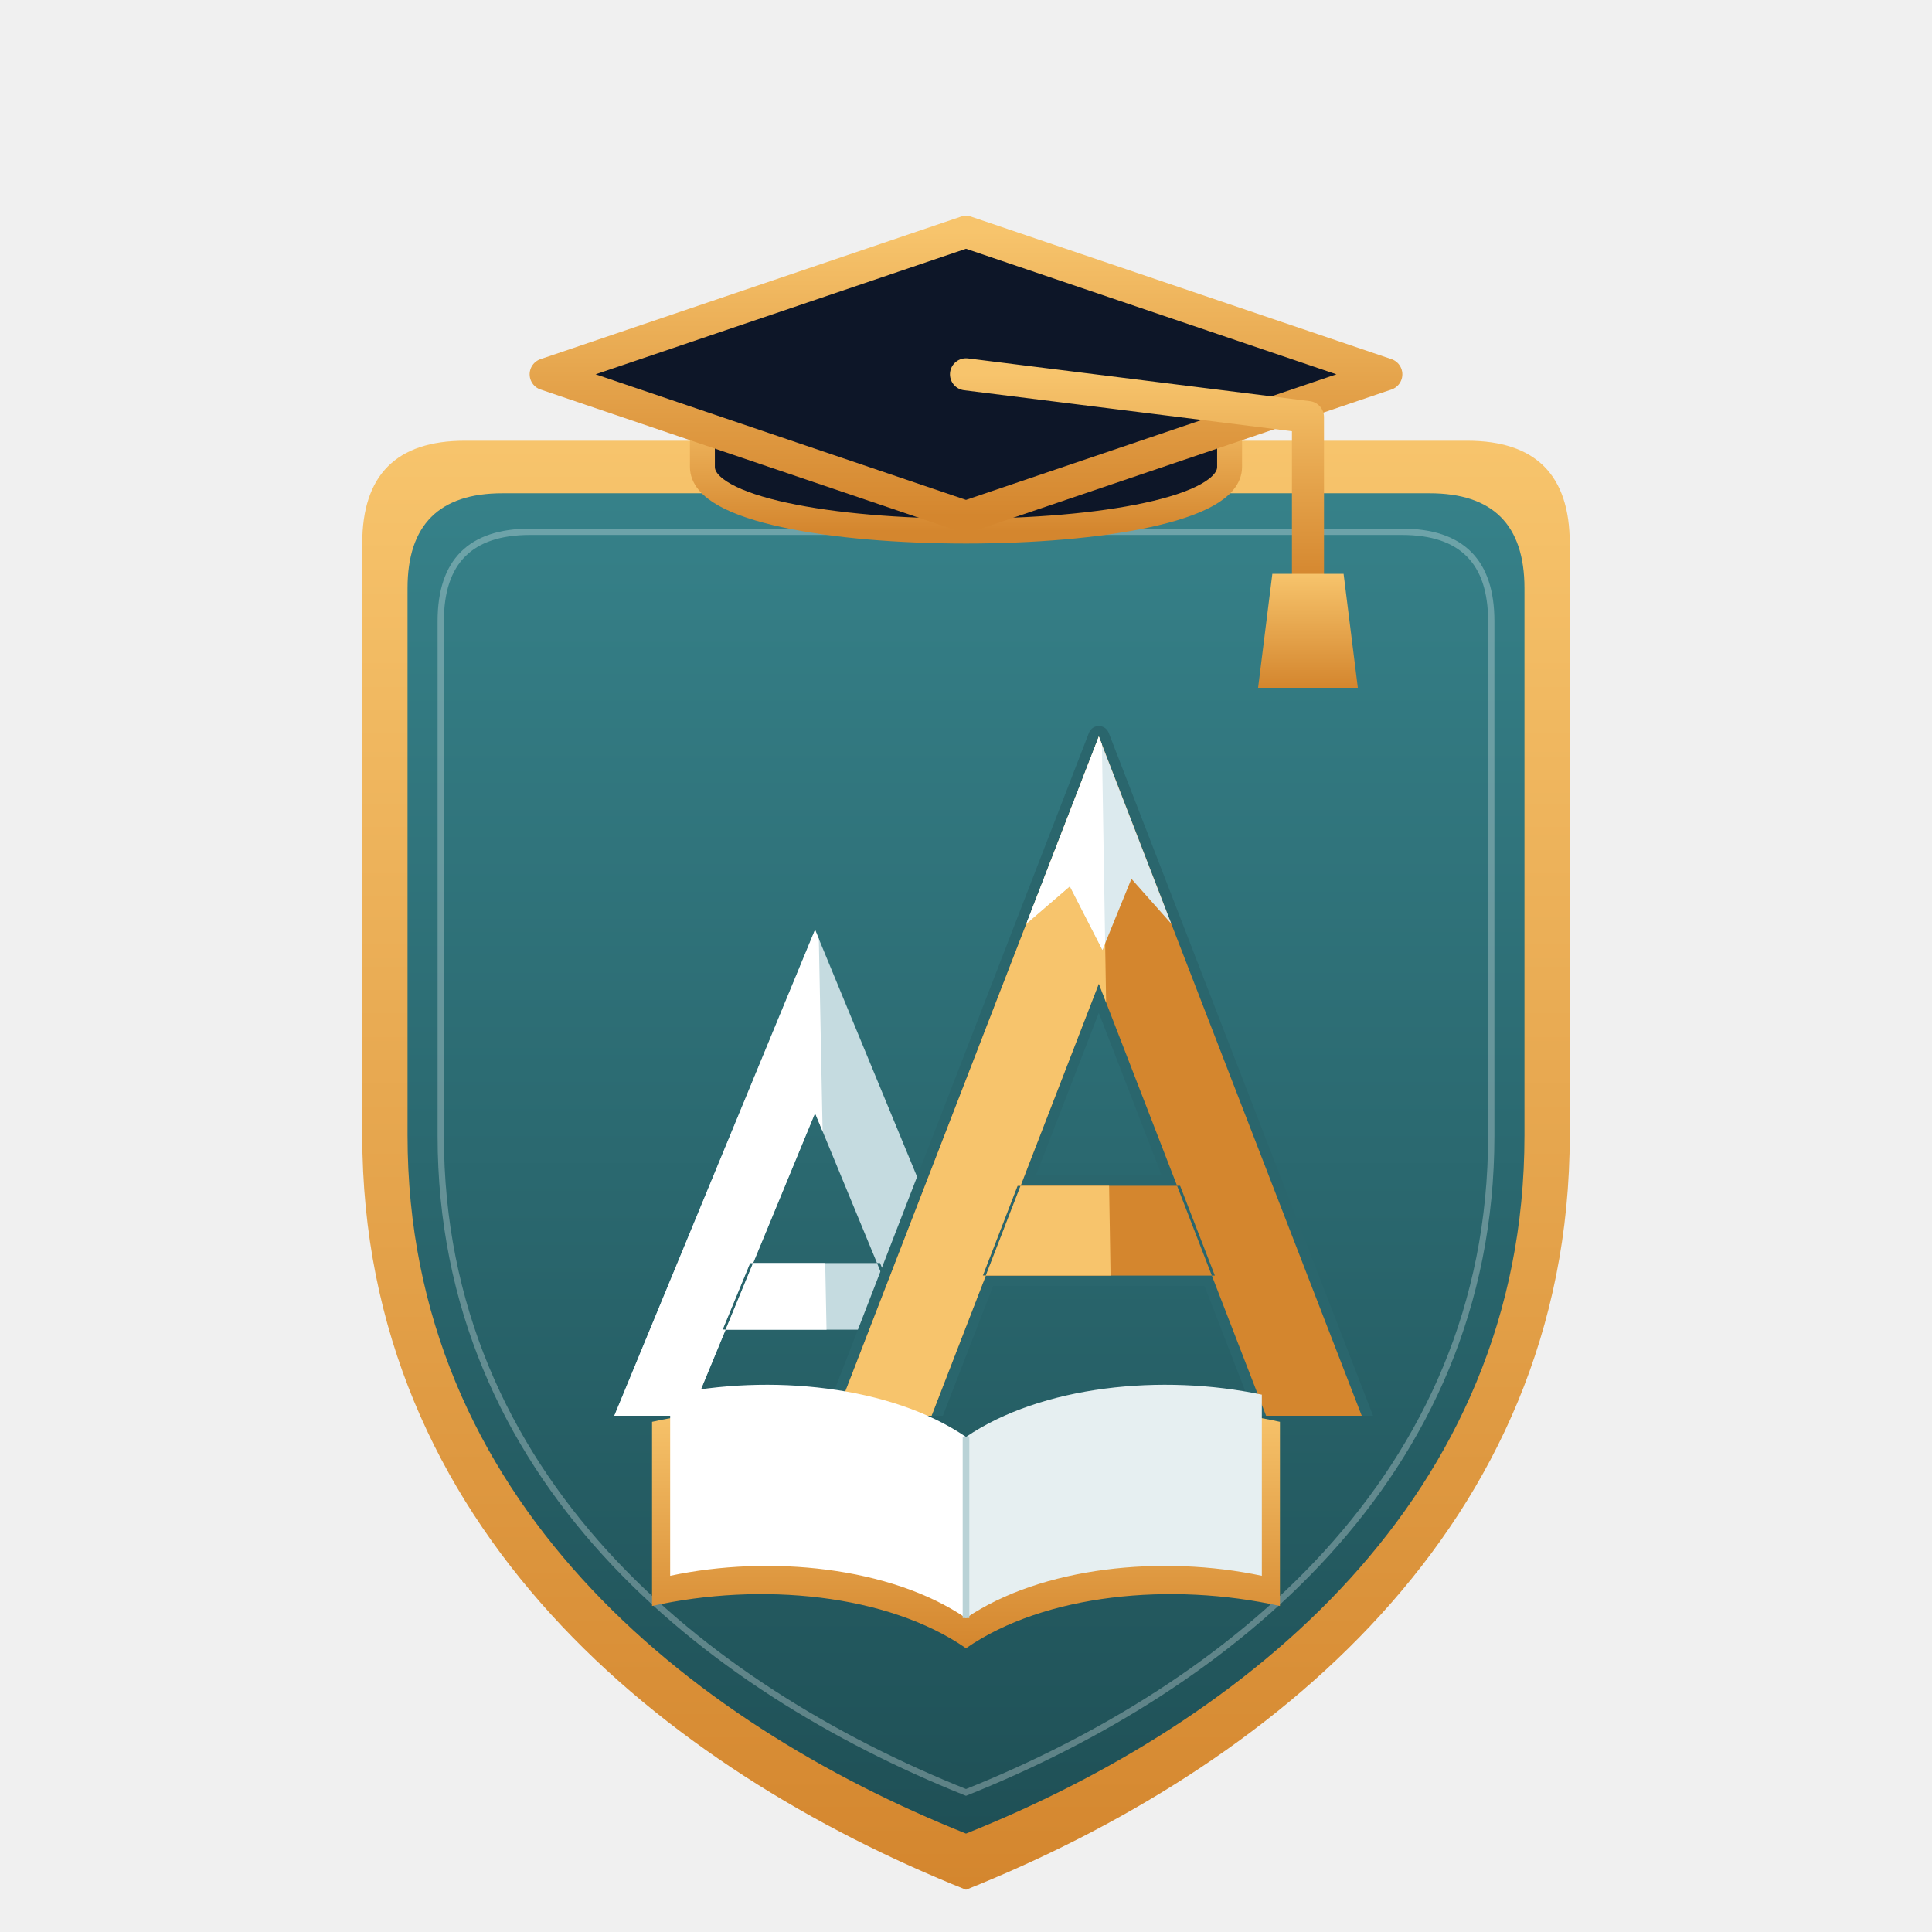
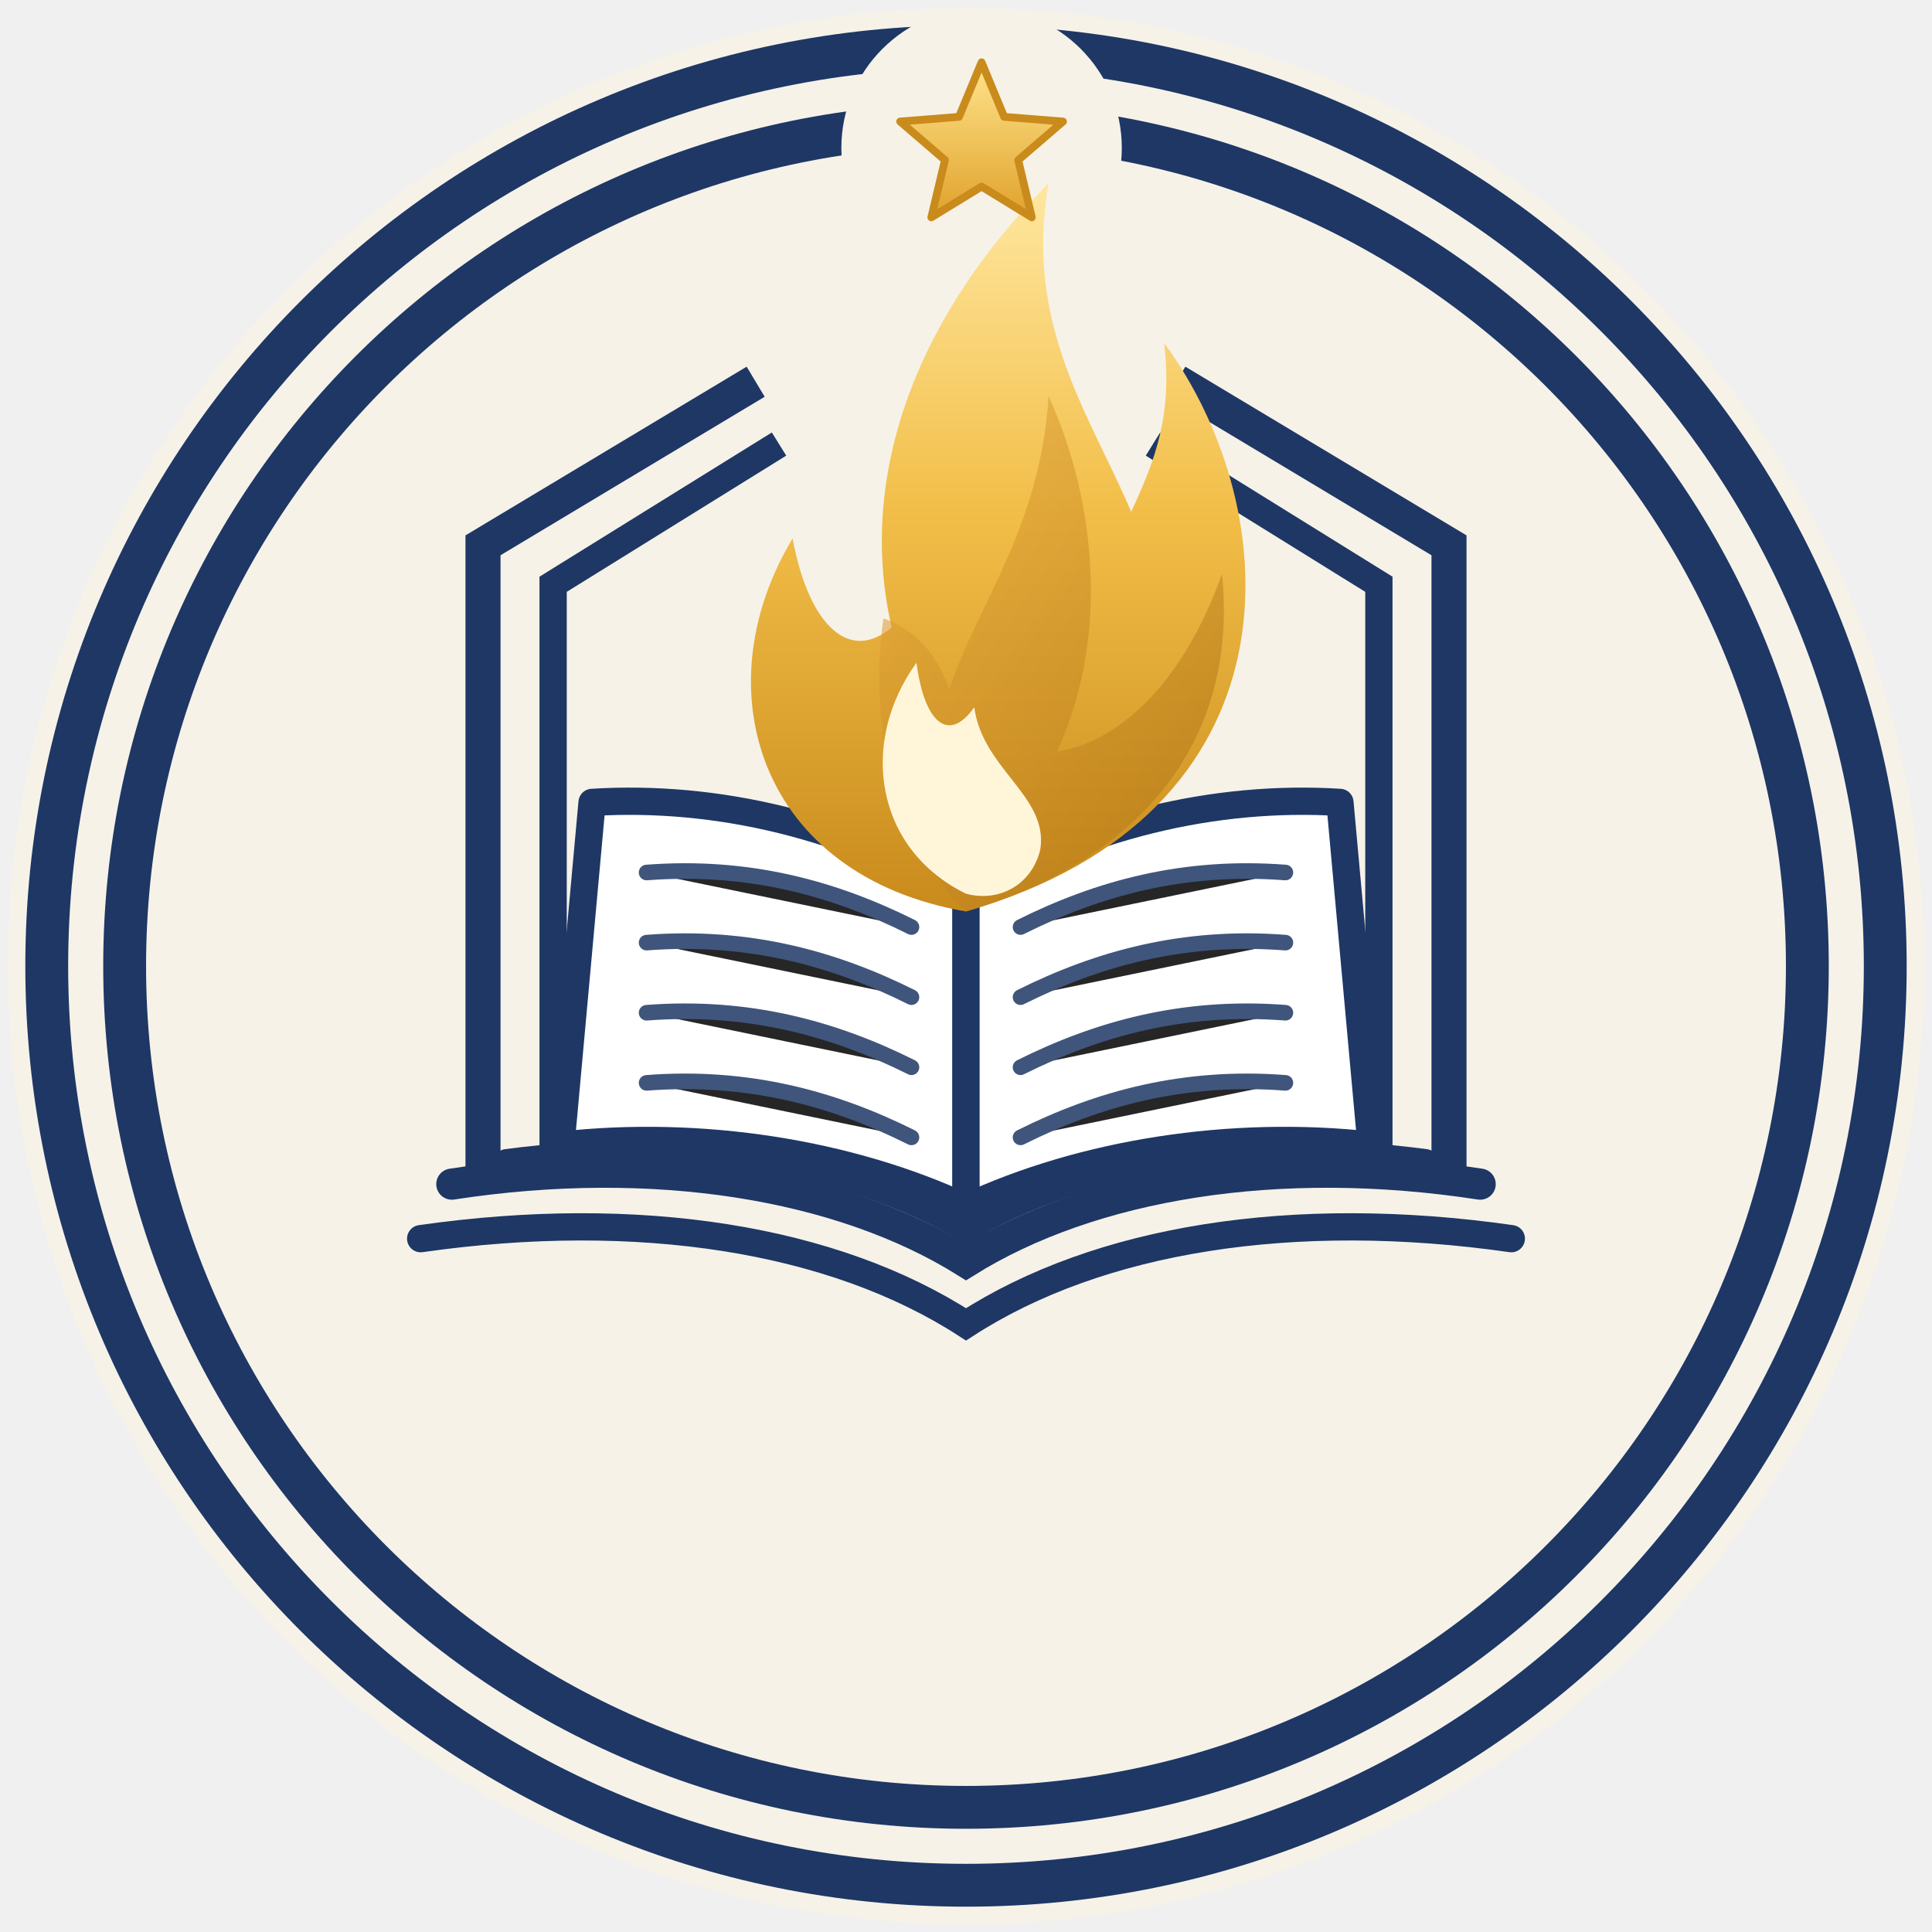
- <svg xmlns="http://www.w3.org/2000/svg" viewBox="0 0 64 64" role="img" aria-label="Apex Academy">
+ <svg xmlns="http://www.w3.org/2000/svg" viewBox="52 2 496 496" width="496" height="496">
  <defs>
-     <radialGradient id="bg" cx="50%" cy="42%" r="70%">
-       <stop offset="0" stop-color="#22365F" />
-       <stop offset="1" stop-color="#111A30" />
-     </radialGradient>
-     <linearGradient id="gold" x1="0" y1="0" x2="0" y2="1">
-       <stop offset="0" stop-color="#F7C46C" />
-       <stop offset="1" stop-color="#D4862E" />
+     <linearGradient id="jig" x1="0" y1="0" x2="0" y2="1">
+       <stop offset="0" stop-color="#FFE7A0" />
+       <stop offset=".45" stop-color="#F2BE48" />
+       <stop offset="1" stop-color="#C98B1C" />
    </linearGradient>
-     <linearGradient id="field" x1="0" y1="0" x2="0" y2="1">
-       <stop offset="0" stop-color="#368189" />
-       <stop offset="1" stop-color="#1F5056" />
+     <linearGradient id="jig2" x1="0" y1="0" x2="1" y2="1">
+       <stop offset="0" stop-color="#E9A93A" />
+       <stop offset="1" stop-color="#A86D10" />
    </linearGradient>
-     <filter id="shadow" x="-20%" y="-20%" width="140%" height="140%">
-       <feDropShadow dx="0" dy="12" stdDeviation="16" flood-color="#000" flood-opacity="0.38" />
-     </filter>
+     <linearGradient id="jis" x1="0" y1="0" x2="0" y2="1">
+       <stop offset="0" stop-color="#FFE48C" />
+       <stop offset="1" stop-color="#E0A22C" />
+     </linearGradient>
+     <mask id="jim" maskUnits="userSpaceOnUse" x="0" y="0" width="600" height="500">
+       <rect width="600" height="500" fill="white" />
+       <circle cx="304" cy="40" r="36" fill="black" />
+     </mask>
  </defs>
-   <g transform="translate(12 14.6) scale(0.1)">
-     <path d="M0 34 Q0 0 34 0 H366 Q400 0 400 34 V230 C400 360 300 440 200 480 C100 440 0 360 0 230 Z" fill="url(#gold)" />
-     <path d="M0 34 Q0 0 34 0 H366 Q400 0 400 34 V230 C400 360 300 440 200 480 C100 440 0 360 0 230 Z" fill="url(#field)" transform="translate(200 232) scale(0.925) translate(-200 -232)" />
-     <path d="M0 34 Q0 0 34 0 H366 Q400 0 400 34 V230 C400 360 300 440 200 480 C100 440 0 360 0 230 Z" fill="none" stroke="#FFFFFF" stroke-opacity="0.28" stroke-width="2.4" transform="translate(200 232) scale(0.87) translate(-200 -232)" />
-     <clipPath id="horizon">
-       <rect x="-100" y="-100" width="600" height="423" />
-     </clipPath>
-     <g clip-path="url(#horizon)">
-       <clipPath id="notGold">
-         <path clip-rule="evenodd" d="M-500 -500 H900 V900 H-500 Z M244.00 90.00 L344.00 350.00 L144.00 350.00 Z" />
-       </clipPath>
-       <g clip-path="url(#notGold)">
-         <clipPath id="waL">
-           <path d="M150.00 102.00 L156.00 406.00 L-2000.00 406.00 L-2000.00 102.00 Z" />
-         </clipPath>
-         <g>
-           <path d="M150.00 162.00 L226.00 346.00 L74.00 346.00 Z M150.00 222.72 L200.92 346.00 L99.08 346.00 Z M128.48 272.40 L171.52 272.40 L180.64 294.48 L119.36 294.48 Z" fill="#C5DBE0" fill-rule="evenodd" />
-           <path d="M150.00 162.00 L226.00 346.00 L74.00 346.00 Z M150.00 222.72 L200.92 346.00 L99.08 346.00 Z M128.48 272.40 L171.52 272.40 L180.64 294.48 L119.36 294.48 Z" fill="#FFFFFF" fill-rule="evenodd" clip-path="url(#waL)" />
-         </g>
-       </g>
-       <clipPath id="gaL">
-         <path d="M244.00 38.00 L250.00 406.00 L-2000.00 406.00 L-2000.00 38.00 Z" />
-       </clipPath>
-       <g>
-         <path d="M244.00 98.00 L340.00 346.00 L148.00 346.00 Z M244.00 179.84 L308.32 346.00 L179.68 346.00 Z M217.08 246.80 L270.92 246.80 L282.44 276.56 L205.56 276.56 Z" fill="#D4862E" fill-rule="evenodd" stroke="#2A666D" stroke-width="7" stroke-linejoin="round" paint-order="stroke" />
-         <path d="M244.00 98.00 L340.00 346.00 L148.00 346.00 Z M244.00 179.84 L308.32 346.00 L179.68 346.00 Z M217.08 246.80 L270.92 246.80 L282.44 276.56 L205.56 276.56 Z" fill="#F7C46C" fill-rule="evenodd" clip-path="url(#gaL)" />
-       </g>
-       <clipPath id="gsL">
-         <path d="M244.00 38.00 L250.00 406.00 L-2000.00 406.00 L-2000.00 38.00 Z" />
-       </clipPath>
-       <g>
-         <path d="M244.00 98.00 L268.00 160.00 L254.80 145.12 L245.20 168.68 L234.40 147.60 L220.00 160.00 Z" fill="#DCEAEE" fill-rule="evenodd" />
-         <path d="M244.00 98.00 L268.00 160.00 L254.80 145.12 L245.20 168.68 L234.40 147.60 L220.00 160.00 Z" fill="#FFFFFF" fill-rule="evenodd" clip-path="url(#gsL)" />
-       </g>
-     </g>
-     <path d="M 200 338 C 174 321 132 317 96 325 L 96 386 C 132 378 174 382 200 400" fill="url(#gold)" />
-     <path d="M 200 338 C 226 321 268 317 304 325 L 304 386 C 268 378 226 382 200 400" fill="url(#gold)" />
-     <path d="M 200 330 C 175 313 135 309 102 316 L 102 376 C 135 369 175 373 200 390" fill="#FFFFFF" />
-     <path d="M 200 330 C 225 313 265 309 298 316 L 298 376 C 265 369 225 373 200 390" fill="#E6EFF1" />
-     <path d="M 200 330 V 390" stroke="#B9D2D6" stroke-width="2.2" />
+   <circle cx="300" cy="250" r="246" fill="#F6F2E8" />
+   <g mask="url(#jim)" fill="none" stroke="#1E3765" stroke-width="11">
+     <circle cx="300" cy="250" r="236" />
+     <circle cx="300" cy="250" r="216" />
  </g>
-   <g transform="translate(32 12.4) scale(0.118)">
-     <path d="M-74 26 C-74 50 74 50 74 26 V6 H-74 Z" fill="#0D1628" stroke="url(#gold)" stroke-width="7" />
-     <path d="M0 -40 L118 0 L0 40 L-118 0 Z" fill="#0D1628" stroke="url(#gold)" stroke-width="9" stroke-linejoin="round" />
-     <path d="M0 0 L96 12 V58" fill="none" stroke="url(#gold)" stroke-width="9" stroke-linecap="round" stroke-linejoin="round" />
-     <path d="M86 56 H106 L110 88 H82 Z" fill="url(#gold)" />
+   <g fill="none" stroke="#1E3765" stroke-width="9" stroke-linejoin="miter" stroke-linecap="butt">
+     <path d="M176 304 L176 142 L246 100" />
+     <path d="M424 304 L424 142 L354 100" />
+     <path d="M194 298 L194 152 L252 116" stroke-width="7" />
+     <path d="M406 298 L406 152 L348 116" stroke-width="7" />
  </g>
+   <path d="M168 306 C220 298 268 306 300 326 C332 306 380 298 432 306" fill="none" stroke="#1E3765" stroke-width="8" stroke-linecap="round" />
+   <path d="M160 320 C216 312 266 320 300 342 C334 320 384 312 440 320" fill="none" stroke="#1E3765" stroke-width="7" stroke-linecap="round" />
+   <path d="M182 300 C228 294 270 300 300 318 C330 300 372 294 418 300" fill="none" stroke="#1E3765" stroke-width="6" stroke-linecap="round" />
+   <path d="M300 232 C270 214 236 206 204 208 L196 296 C232 292 270 298 300 312 Z" fill="#FFFFFF" stroke="#1E3765" stroke-width="7" stroke-linejoin="round" />
+   <path d="M300 232 C330 214 364 206 396 208 L404 296 C368 292 330 298 300 312 Z" fill="#FFFFFF" stroke="#1E3765" stroke-width="7" stroke-linejoin="round" />
+   <path d="M300 232 V312" stroke="#1E3765" stroke-width="6" />
+   <g stroke="#1E3765" stroke-width="4" stroke-linecap="round" opacity=".85">
+     <path d="M218 226 C244 224 266 230 286 240" />
+     <path d="M382 226 C356 224 334 230 314 240" />
+     <path d="M218 244 C244 242 266 248 286 258" />
+     <path d="M382 244 C356 242 334 248 314 258" />
+     <path d="M218 262 C244 260 266 266 286 276" />
+     <path d="M382 262 C356 260 334 266 314 276" />
+     <path d="M218 280 C244 278 266 284 286 294" />
+     <path d="M382 280 C356 278 334 284 314 294" />
+   </g>
+   <g transform="translate(300 236) scale(1.06 1.14) translate(-300 -236)">
+     <path d="M300 236 C250 228 236 186 258 152 C262 172 272 180 282 172 C274 140 286 104 320 72 C314 104 330 124 340 146 C346 134 350 124 348 108 C378 146 382 214 300 236 Z" fill="url(#jig)" />
+     <path d="M300 236 C344 224 366 196 362 160 C352 186 336 198 322 200 C336 172 330 140 320 120 C318 150 302 168 296 186 C292 176 286 172 280 170 C276 196 284 222 300 236 Z" fill="url(#jig2)" opacity=".55" />
+     <path d="M300 232 C278 222 274 198 288 180 C290 194 296 198 302 190 C304 204 320 210 318 222 C316 230 308 234 300 232 Z" fill="#FFF6DA" />
+   </g>
+   <path d="M304.0 18.0 L309.8 32.0 L324.9 33.2 L313.4 43.1 L316.9 57.8 L304.0 49.9 L291.1 57.8 L294.6 43.1 L283.1 33.2 L298.2 32.0 Z" fill="url(#jis)" stroke="#C98B1C" stroke-width="2" stroke-linejoin="round" />
</svg>
